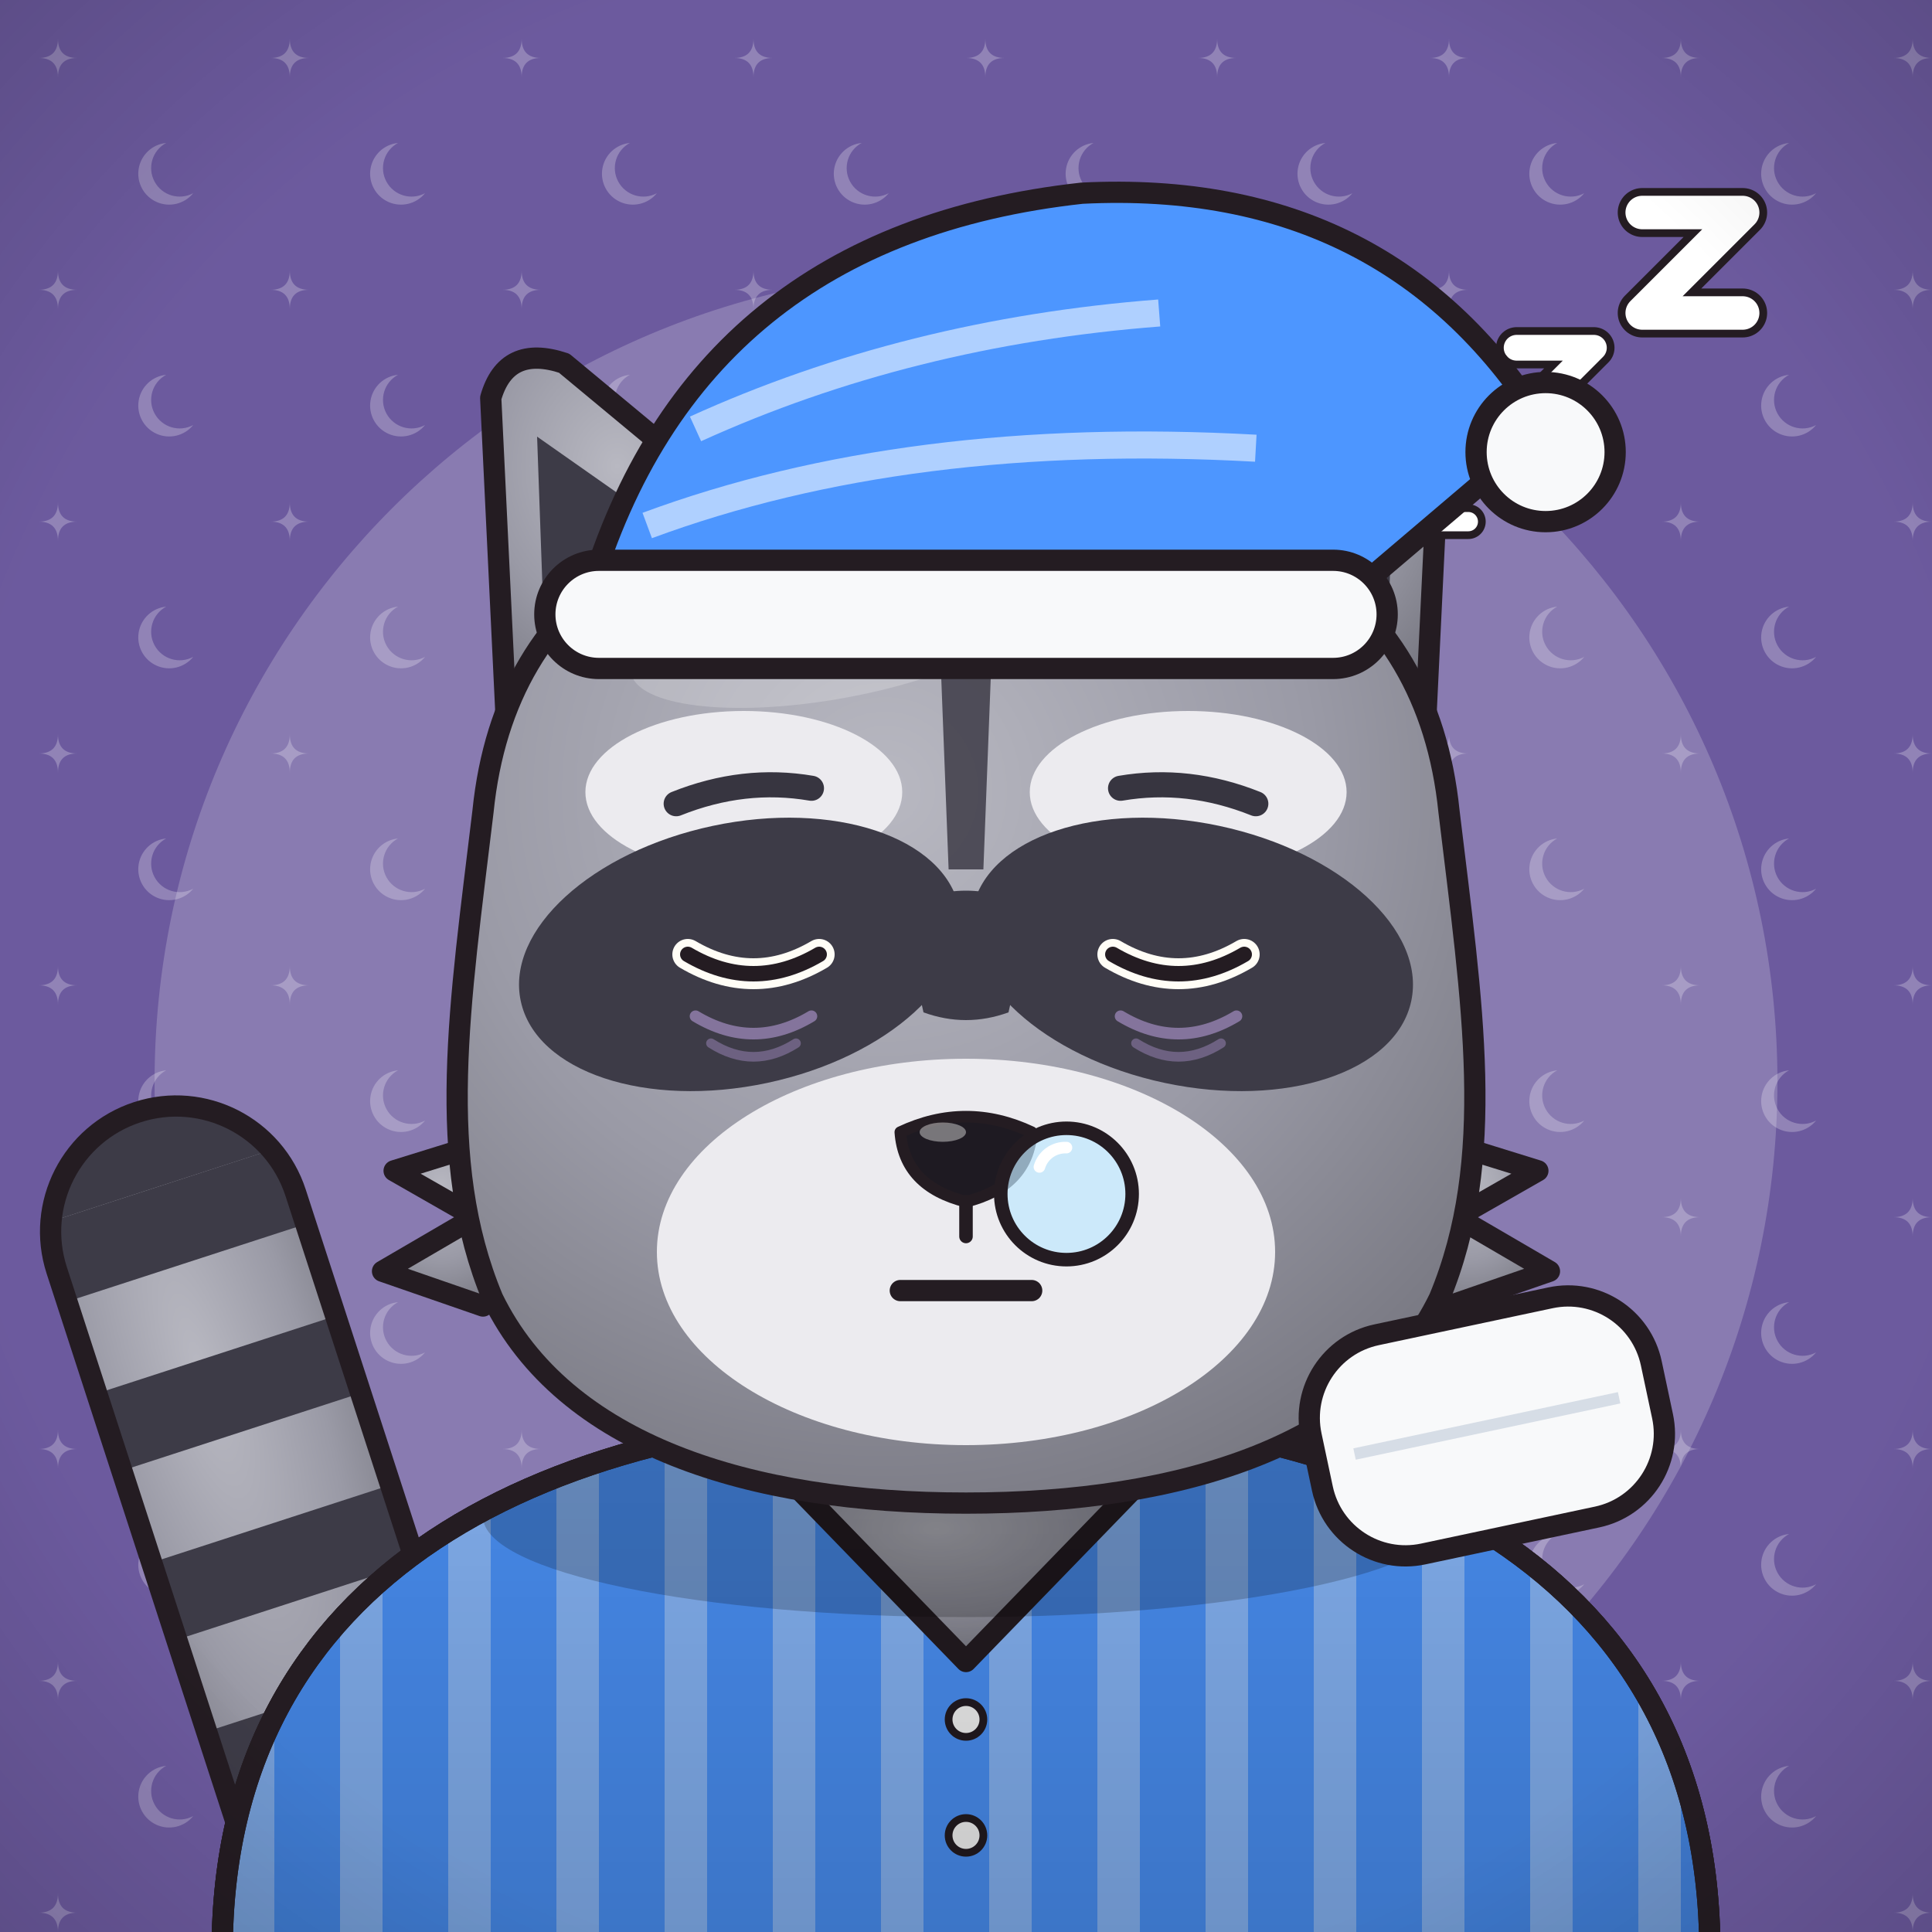
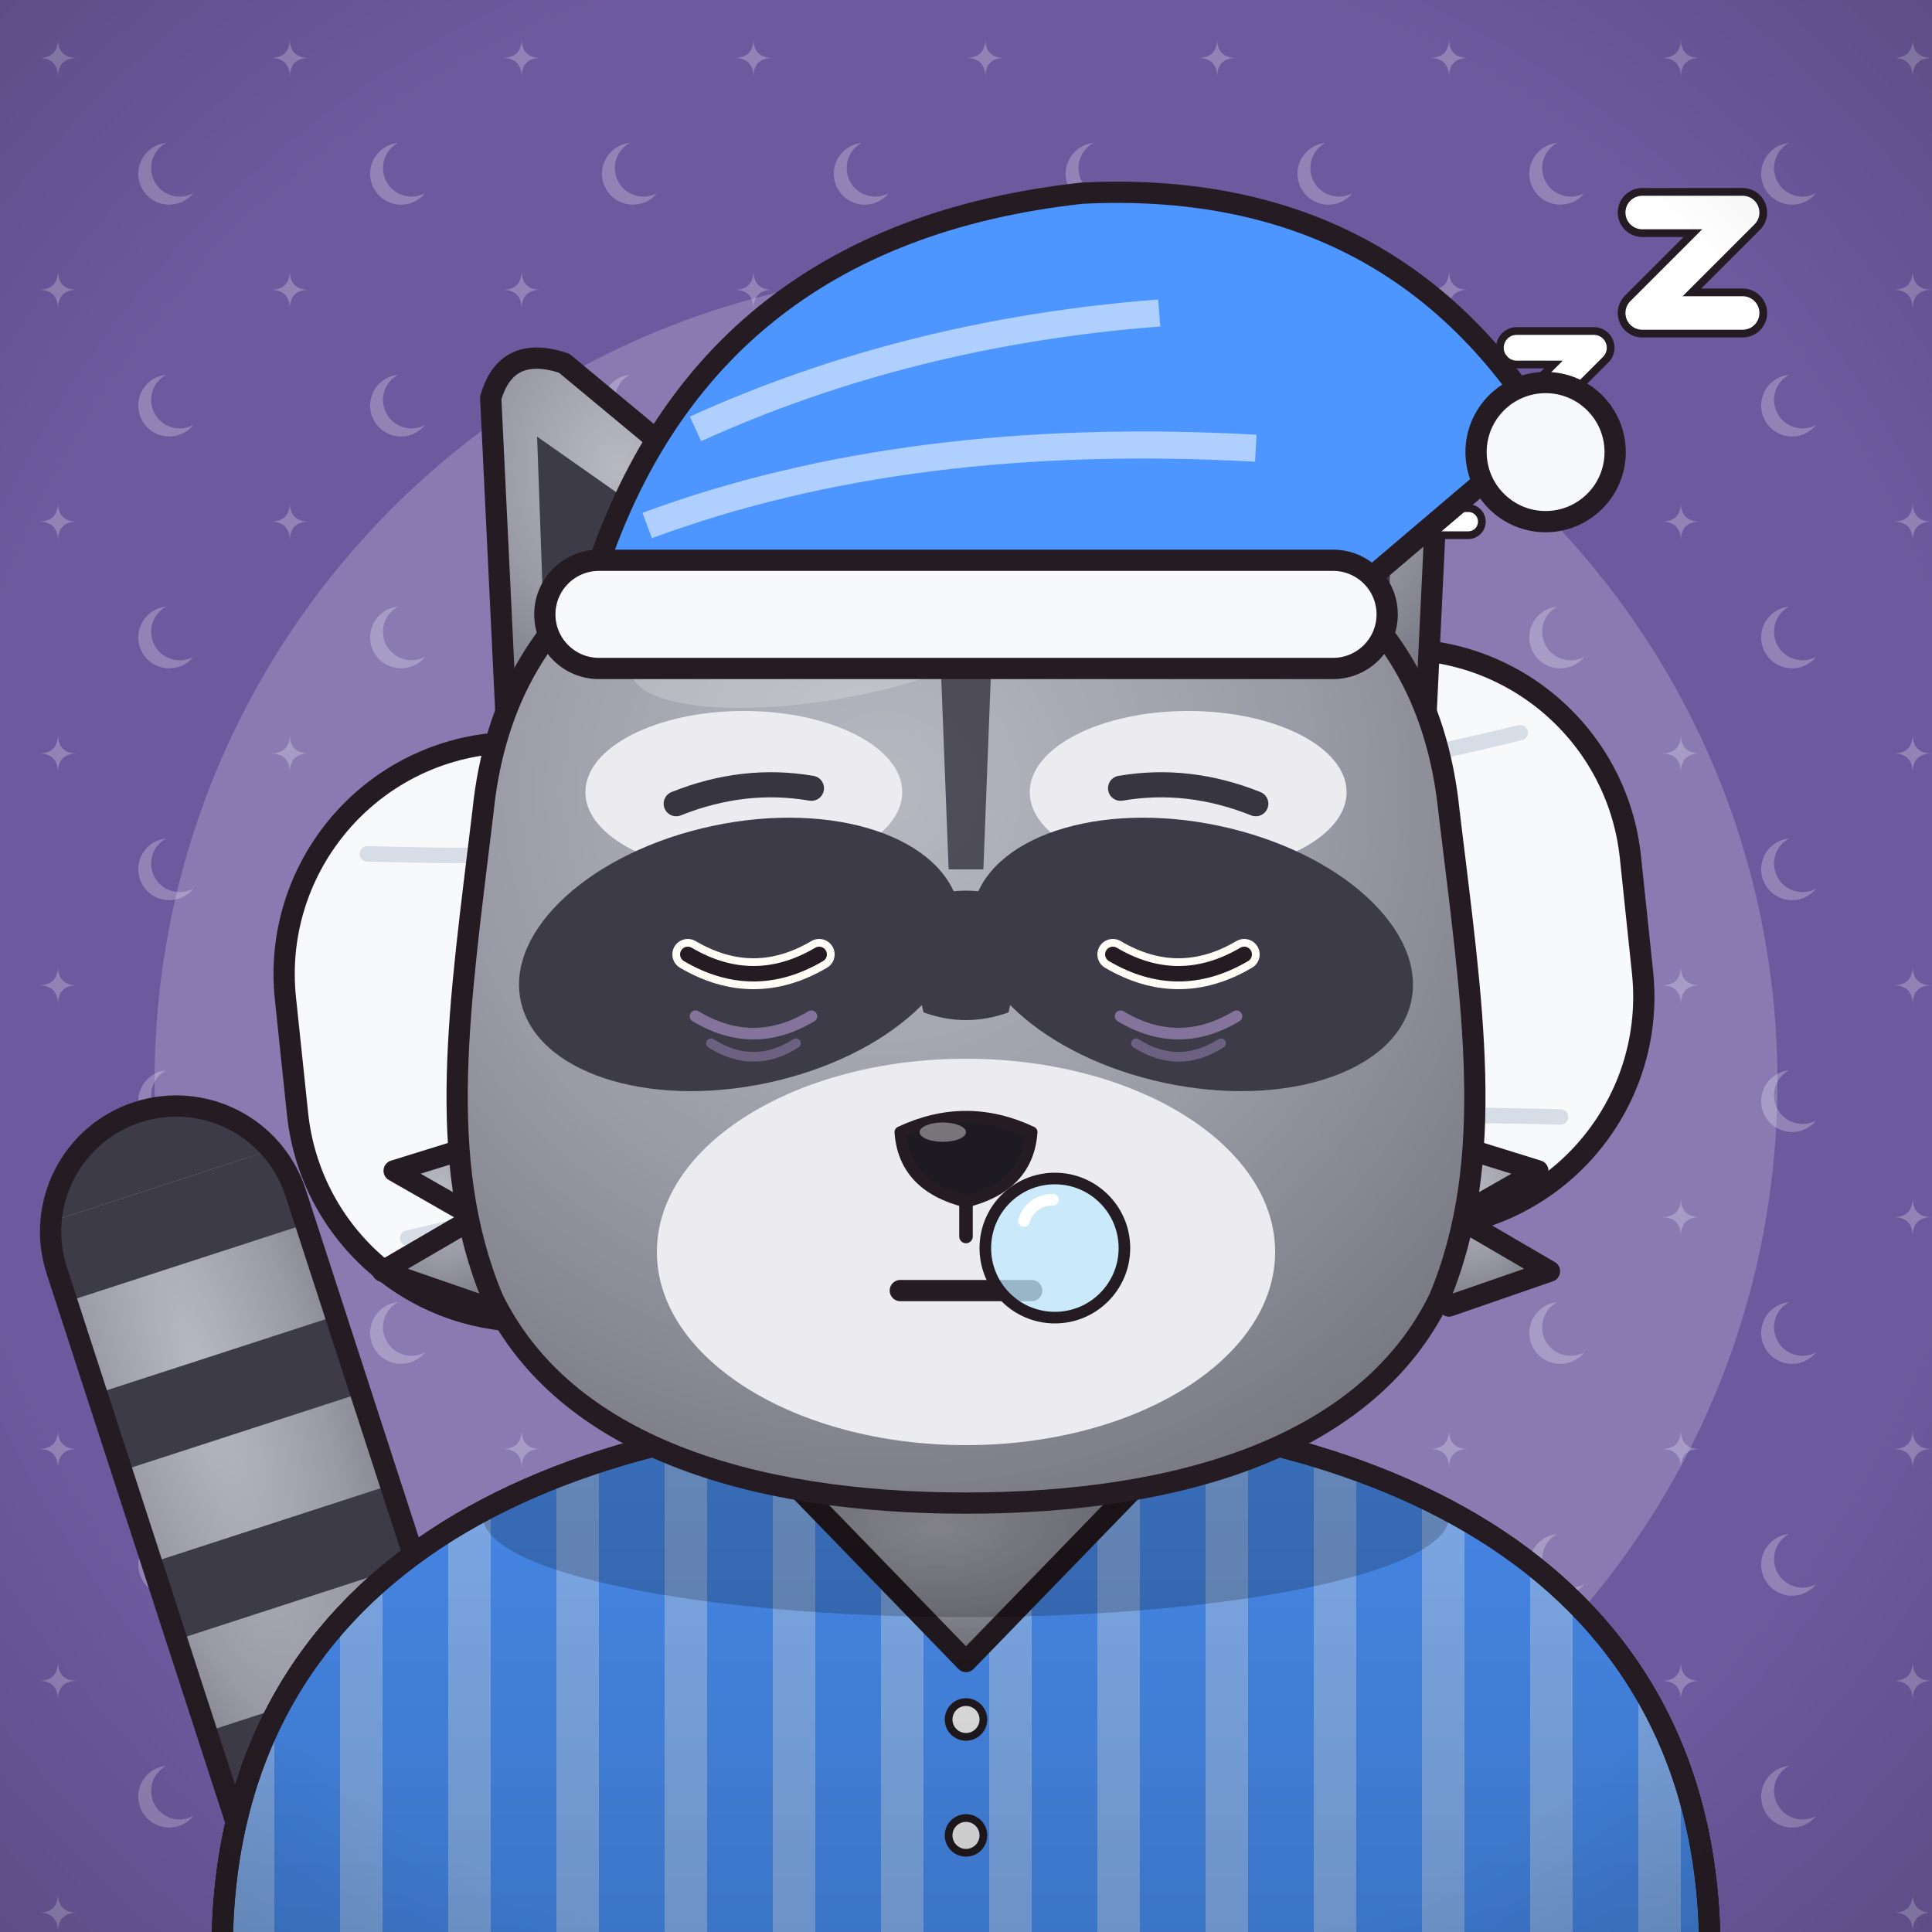
<svg xmlns="http://www.w3.org/2000/svg" viewBox="0 0 1000 1000" width="1000" height="1000">
  <defs>
    <clipPath id="bodyclip">
      <path d="M115 1010 C115 815 280 730 500 730 C720 730 885 815 885 1010 Z" />
    </clipPath>
    <radialGradient id="fs" cx=".42" cy=".3" r=".85">
      <stop offset="0" stop-color="#b8b8c1" />
      <stop offset=".5" stop-color="#9a9aa6" />
      <stop offset="1" stop-color="#6f6f78" />
    </radialGradient>
    <linearGradient id="bodyshade" x1="0" y1="0" x2="0" y2="1">
      <stop offset=".55" stop-color="#000" stop-opacity="0" />
      <stop offset="1" stop-color="#000" stop-opacity=".22" />
    </linearGradient>
    <clipPath id="eye0">
      <ellipse cx="390" cy="492" rx="37" ry="33" />
    </clipPath>
    <clipPath id="eye1">
      <ellipse cx="610" cy="492" rx="37" ry="33" />
    </clipPath>
    <clipPath id="tailclip">
      <rect x="105" y="560" width="130" height="460" rx="65" />
    </clipPath>
    <pattern id="pat" width="120" height="120" patternUnits="userSpaceOnUse">
      <path d="M30 20 Q30 30 40 30 Q30 30 30 40 Q30 30 20 30 Q30 30 30 20 Z" fill="#fff" />
      <path d="M86 74 a16 16 0 1 0 14 26 a12 12 0 1 1 -14 -26 Z" fill="#fff" />
    </pattern>
    <radialGradient id="vig" r=".75">
      <stop offset=".7" stop-color="#000" stop-opacity="0" />
      <stop offset="1" stop-color="#000" stop-opacity=".18" />
    </radialGradient>
  </defs>
  <rect width="1000" height="1000" fill="#6c5a9e" />
  <rect width="1000" height="1000" fill="url(#pat)" opacity=".25" />
  <circle cx="500" cy="560" r="420" fill="#fff" opacity=".2" />
+   <g transform="rotate(-6 500 520)">
+     <rect x="150" y="360" width="700" height="300" rx="120" fill="#f8f9fa" stroke="#241c22" stroke-width="11" stroke-linejoin="round" stroke-linecap="round" />
+     <path d="M200 410 Q500 450 800 410 M200 610 Q500 570 800 610" fill="none" stroke="#d6dde6" stroke-width="8" stroke-linecap="round" />
+   </g>
  <g transform="rotate(-18 170 880)">
    <rect x="105" y="560" width="130" height="460" rx="65" fill="url(#fs)" />
    <g clip-path="url(#tailclip)">
      <rect x="95" y="600" width="150" height="42" fill="#3d3b47" />
      <rect x="95" y="692" width="150" height="42" fill="#3d3b47" />
      <rect x="95" y="784" width="150" height="42" fill="#3d3b47" />
      <rect x="95" y="876" width="150" height="42" fill="#3d3b47" />
      <rect x="95" y="968" width="150" height="42" fill="#3d3b47" />
      <rect x="95" y="550" width="150" height="50" fill="#3d3b47" />
    </g>
    <rect x="105" y="560" width="130" height="460" rx="65" fill="none" stroke="#241c22" stroke-width="11" stroke-linejoin="round" stroke-linecap="round" />
  </g>
  <path d="M115 1010 C115 815 280 730 500 730 C720 730 885 815 885 1010 Z" fill="url(#fs)" stroke="#241c22" stroke-width="11" stroke-linejoin="round" stroke-linecap="round" />
  <g clip-path="url(#bodyclip)">
    <ellipse cx="500" cy="985" rx="230" ry="165" fill="#ecebef" opacity=".75" />
  </g>
  <g clip-path="url(#bodyclip)">
    <rect width="1000" height="1000" fill="#4d96ff" />
    <rect x="120" y="700" width="22" height="330" fill="#fff" opacity=".35" />
    <rect x="176" y="700" width="22" height="330" fill="#fff" opacity=".35" />
    <rect x="232" y="700" width="22" height="330" fill="#fff" opacity=".35" />
    <rect x="288" y="700" width="22" height="330" fill="#fff" opacity=".35" />
    <rect x="344" y="700" width="22" height="330" fill="#fff" opacity=".35" />
    <rect x="400" y="700" width="22" height="330" fill="#fff" opacity=".35" />
    <rect x="456" y="700" width="22" height="330" fill="#fff" opacity=".35" />
    <rect x="512" y="700" width="22" height="330" fill="#fff" opacity=".35" />
    <rect x="568" y="700" width="22" height="330" fill="#fff" opacity=".35" />
    <rect x="624" y="700" width="22" height="330" fill="#fff" opacity=".35" />
    <rect x="680" y="700" width="22" height="330" fill="#fff" opacity=".35" />
    <rect x="736" y="700" width="22" height="330" fill="#fff" opacity=".35" />
    <rect x="792" y="700" width="22" height="330" fill="#fff" opacity=".35" />
    <rect x="848" y="700" width="22" height="330" fill="#fff" opacity=".35" />
  </g>
  <path d="M115 1010 C115 815 280 730 500 730 C720 730 885 815 885 1010 Z" fill="none" stroke="#241c22" stroke-width="11" stroke-linejoin="round" stroke-linecap="round" />
  <path d="M405 762 L500 860 L595 762" fill="url(#fs)" stroke="#241c22" stroke-width="11" stroke-linejoin="round" stroke-linecap="round" />
  <circle cx="500" cy="890" r="9" fill="#fff" stroke="#241c22" stroke-width="4" stroke-linejoin="round" stroke-linecap="round" />
  <circle cx="500" cy="950" r="9" fill="#fff" stroke="#241c22" stroke-width="4" stroke-linejoin="round" stroke-linecap="round" />
  <g clip-path="url(#bodyclip)">
    <rect width="1000" height="1000" fill="url(#bodyshade)" />
    <ellipse cx="500" cy="785" rx="250" ry="52" fill="#000" opacity=".2" />
  </g>
  <path d="M115 1010 C115 815 280 730 500 730 C720 730 885 815 885 1010 Z" fill="none" stroke="#241c22" stroke-width="11" stroke-linejoin="round" stroke-linecap="round" />
  <path d="M262 372 L254 206 Q262 178 292 188 L410 286 Z" fill="url(#fs)" stroke="#241c22" stroke-width="11" stroke-linejoin="round" stroke-linecap="round" />
  <path d="M738 372 L746 206 Q738 178 708 188 L590 286 Z" fill="url(#fs)" stroke="#241c22" stroke-width="11" stroke-linejoin="round" stroke-linecap="round" />
  <path d="M282 338 L278 226 L372 292 Z" fill="#3d3b47" />
  <path d="M718 338 L722 226 L628 292 Z" fill="#3d3b47" />
  <path d="M262 588 L204 606 L246 630 L198 658 L250 676 L270 652 Z" fill="url(#fs)" stroke="#241c22" stroke-width="11" stroke-linejoin="round" stroke-linecap="round" />
  <path d="M738 588 L796 606 L754 630 L802 658 L750 676 L730 652 Z" fill="url(#fs)" stroke="#241c22" stroke-width="11" stroke-linejoin="round" stroke-linecap="round" />
  <path d="M500 250 C645 250 738 302 750 420 C762 520 775 600 745 672 C708 748 612 778 500 778 C388 778 292 748 255 672 C225 600 238 520 250 420 C262 302 355 250 500 250 Z" fill="url(#fs)" stroke="#241c22" stroke-width="11" stroke-linejoin="round" stroke-linecap="round" />
  <ellipse cx="385" cy="410" rx="82" ry="42" fill="#ecebef" />
  <ellipse cx="615" cy="410" rx="82" ry="42" fill="#ecebef" />
  <ellipse cx="500" cy="648" rx="160" ry="100" fill="#ecebef" />
  <path d="M484 268 Q500 260 516 268 L509 450 L491 450 Z" fill="#3d3b47" opacity=".85" />
  <ellipse cx="383" cy="494" rx="116" ry="68" transform="rotate(-12 383 494)" fill="#3d3b47" />
  <ellipse cx="617" cy="494" rx="116" ry="68" transform="rotate(12 617 494)" fill="#3d3b47" />
  <path d="M466 470 Q500 452 534 470 L522 524 Q500 532 478 524 Z" fill="#3d3b47" />
  <ellipse cx="430" cy="330" rx="105" ry="32" fill="#fff" opacity=".2" transform="rotate(-10 430 330)" />
  <path d="M466 586 Q500 570 534 586 Q532 614 500 622 Q468 614 466 586 Z" fill="#1e1a22" stroke="#241c22" stroke-width="6" stroke-linejoin="round" stroke-linecap="round" />
  <ellipse cx="488" cy="586" rx="12" ry="5" fill="#fff" opacity=".4" />
  <path d="M500 622 L500 640" stroke="#241c22" stroke-width="7" stroke-linejoin="round" stroke-linecap="round" />
  <path d="M730 240 h30 l-30 30 h30" fill="none" stroke="#241c22" stroke-width="18" stroke-linejoin="round" stroke-linecap="round" />
  <path d="M730 240 h30 l-30 30 h30" fill="none" stroke="#fff" stroke-width="10" stroke-linejoin="round" stroke-linecap="round" />
  <path d="M785 180 h40 l-40 40 h40" fill="none" stroke="#241c22" stroke-width="21.333" stroke-linejoin="round" stroke-linecap="round" />
  <path d="M785 180 h40 l-40 40 h40" fill="none" stroke="#fff" stroke-width="13.333" stroke-linejoin="round" stroke-linecap="round" />
  <path d="M850 110 h52 l-52 52 h52" fill="none" stroke="#241c22" stroke-width="25.333" stroke-linejoin="round" stroke-linecap="round" />
  <path d="M850 110 h52 l-52 52 h52" fill="none" stroke="#fff" stroke-width="17.333" stroke-linejoin="round" stroke-linecap="round" />
  <path d="M466 668 L534 668" fill="none" stroke="#241c22" stroke-width="11" stroke-linejoin="round" stroke-linecap="round" />
-   <circle cx="552" cy="618" r="34" fill="#bfe9ff" fill-opacity=".7" stroke="#241c22" stroke-width="7" stroke-linejoin="round" stroke-linecap="round" />
-   <path d="M538 604 a14 14 0 0 1 14 -10" fill="none" stroke="#fff" stroke-width="6" stroke-linecap="round" />
+   <circle cx="546" cy="646" r="36" fill="#bfe9ff" fill-opacity=".75" stroke="#241c22" stroke-width="6" stroke-linejoin="round" stroke-linecap="round" />
+   <path d="M530 632 a15 15 0 0 1 15 -11" fill="none" stroke="#fff" stroke-width="6" stroke-linecap="round" />
  <path d="M350 416 Q385 402 420 408" fill="none" stroke="#373540" stroke-width="13" stroke-linecap="round" />
  <path d="M580 408 Q615 402 650 416" fill="none" stroke="#373540" stroke-width="13" stroke-linecap="round" />
  <path d="M356 494 Q390 514 424 494" fill="none" stroke="#fffdf6" stroke-width="16" stroke-linecap="round" />
  <path d="M356 494 Q390 514 424 494" fill="none" stroke="#241c22" stroke-width="8" stroke-linejoin="round" stroke-linecap="round" />
  <path d="M576 494 Q610 514 644 494" fill="none" stroke="#fffdf6" stroke-width="16" stroke-linecap="round" />
  <path d="M576 494 Q610 514 644 494" fill="none" stroke="#241c22" stroke-width="8" stroke-linejoin="round" stroke-linecap="round" />
  <path d="M360 526 Q390 544 420 526" fill="none" stroke="#b49ad6" stroke-width="6" stroke-linecap="round" opacity="0.6" />
  <path d="M368 540 Q390 554 412 540" fill="none" stroke="#b49ad6" stroke-width="5" stroke-linecap="round" opacity="0.4" />
  <path d="M580 526 Q610 544 640 526" fill="none" stroke="#b49ad6" stroke-width="6" stroke-linecap="round" opacity="0.6" />
  <path d="M588 540 Q610 554 632 540" fill="none" stroke="#b49ad6" stroke-width="5" stroke-linecap="round" opacity="0.4" />
  <g transform="translate(0 -28)">
    <path d="M305 335 Q360 150 560 128 Q720 120 800 250 L700 335 Z" fill="#4d96ff" stroke="#241c22" stroke-width="11" stroke-linejoin="round" stroke-linecap="round" />
    <path d="M360 250 Q470 200 600 190 M335 300 Q470 250 650 260" fill="none" stroke="#fff" stroke-width="14" opacity=".55" />
    <rect x="282" y="318" width="436" height="56" rx="28" fill="#f8f9fa" stroke="#241c22" stroke-width="11" stroke-linejoin="round" stroke-linecap="round" />
    <circle cx="800" cy="262" r="36" fill="#f8f9fa" stroke="#241c22" stroke-width="11" stroke-linejoin="round" stroke-linecap="round" />
  </g>
-   <g transform="rotate(-12 770 740)">
-     <rect x="680" y="680" width="180" height="116" rx="44" fill="#f8f9fa" stroke="#241c22" stroke-width="11" stroke-linejoin="round" stroke-linecap="round" />
-     <path d="M700 738 L840 738" stroke="#d6dde6" stroke-width="6" />
-   </g>
  <rect width="1000" height="1000" fill="url(#vig)" />
</svg>
